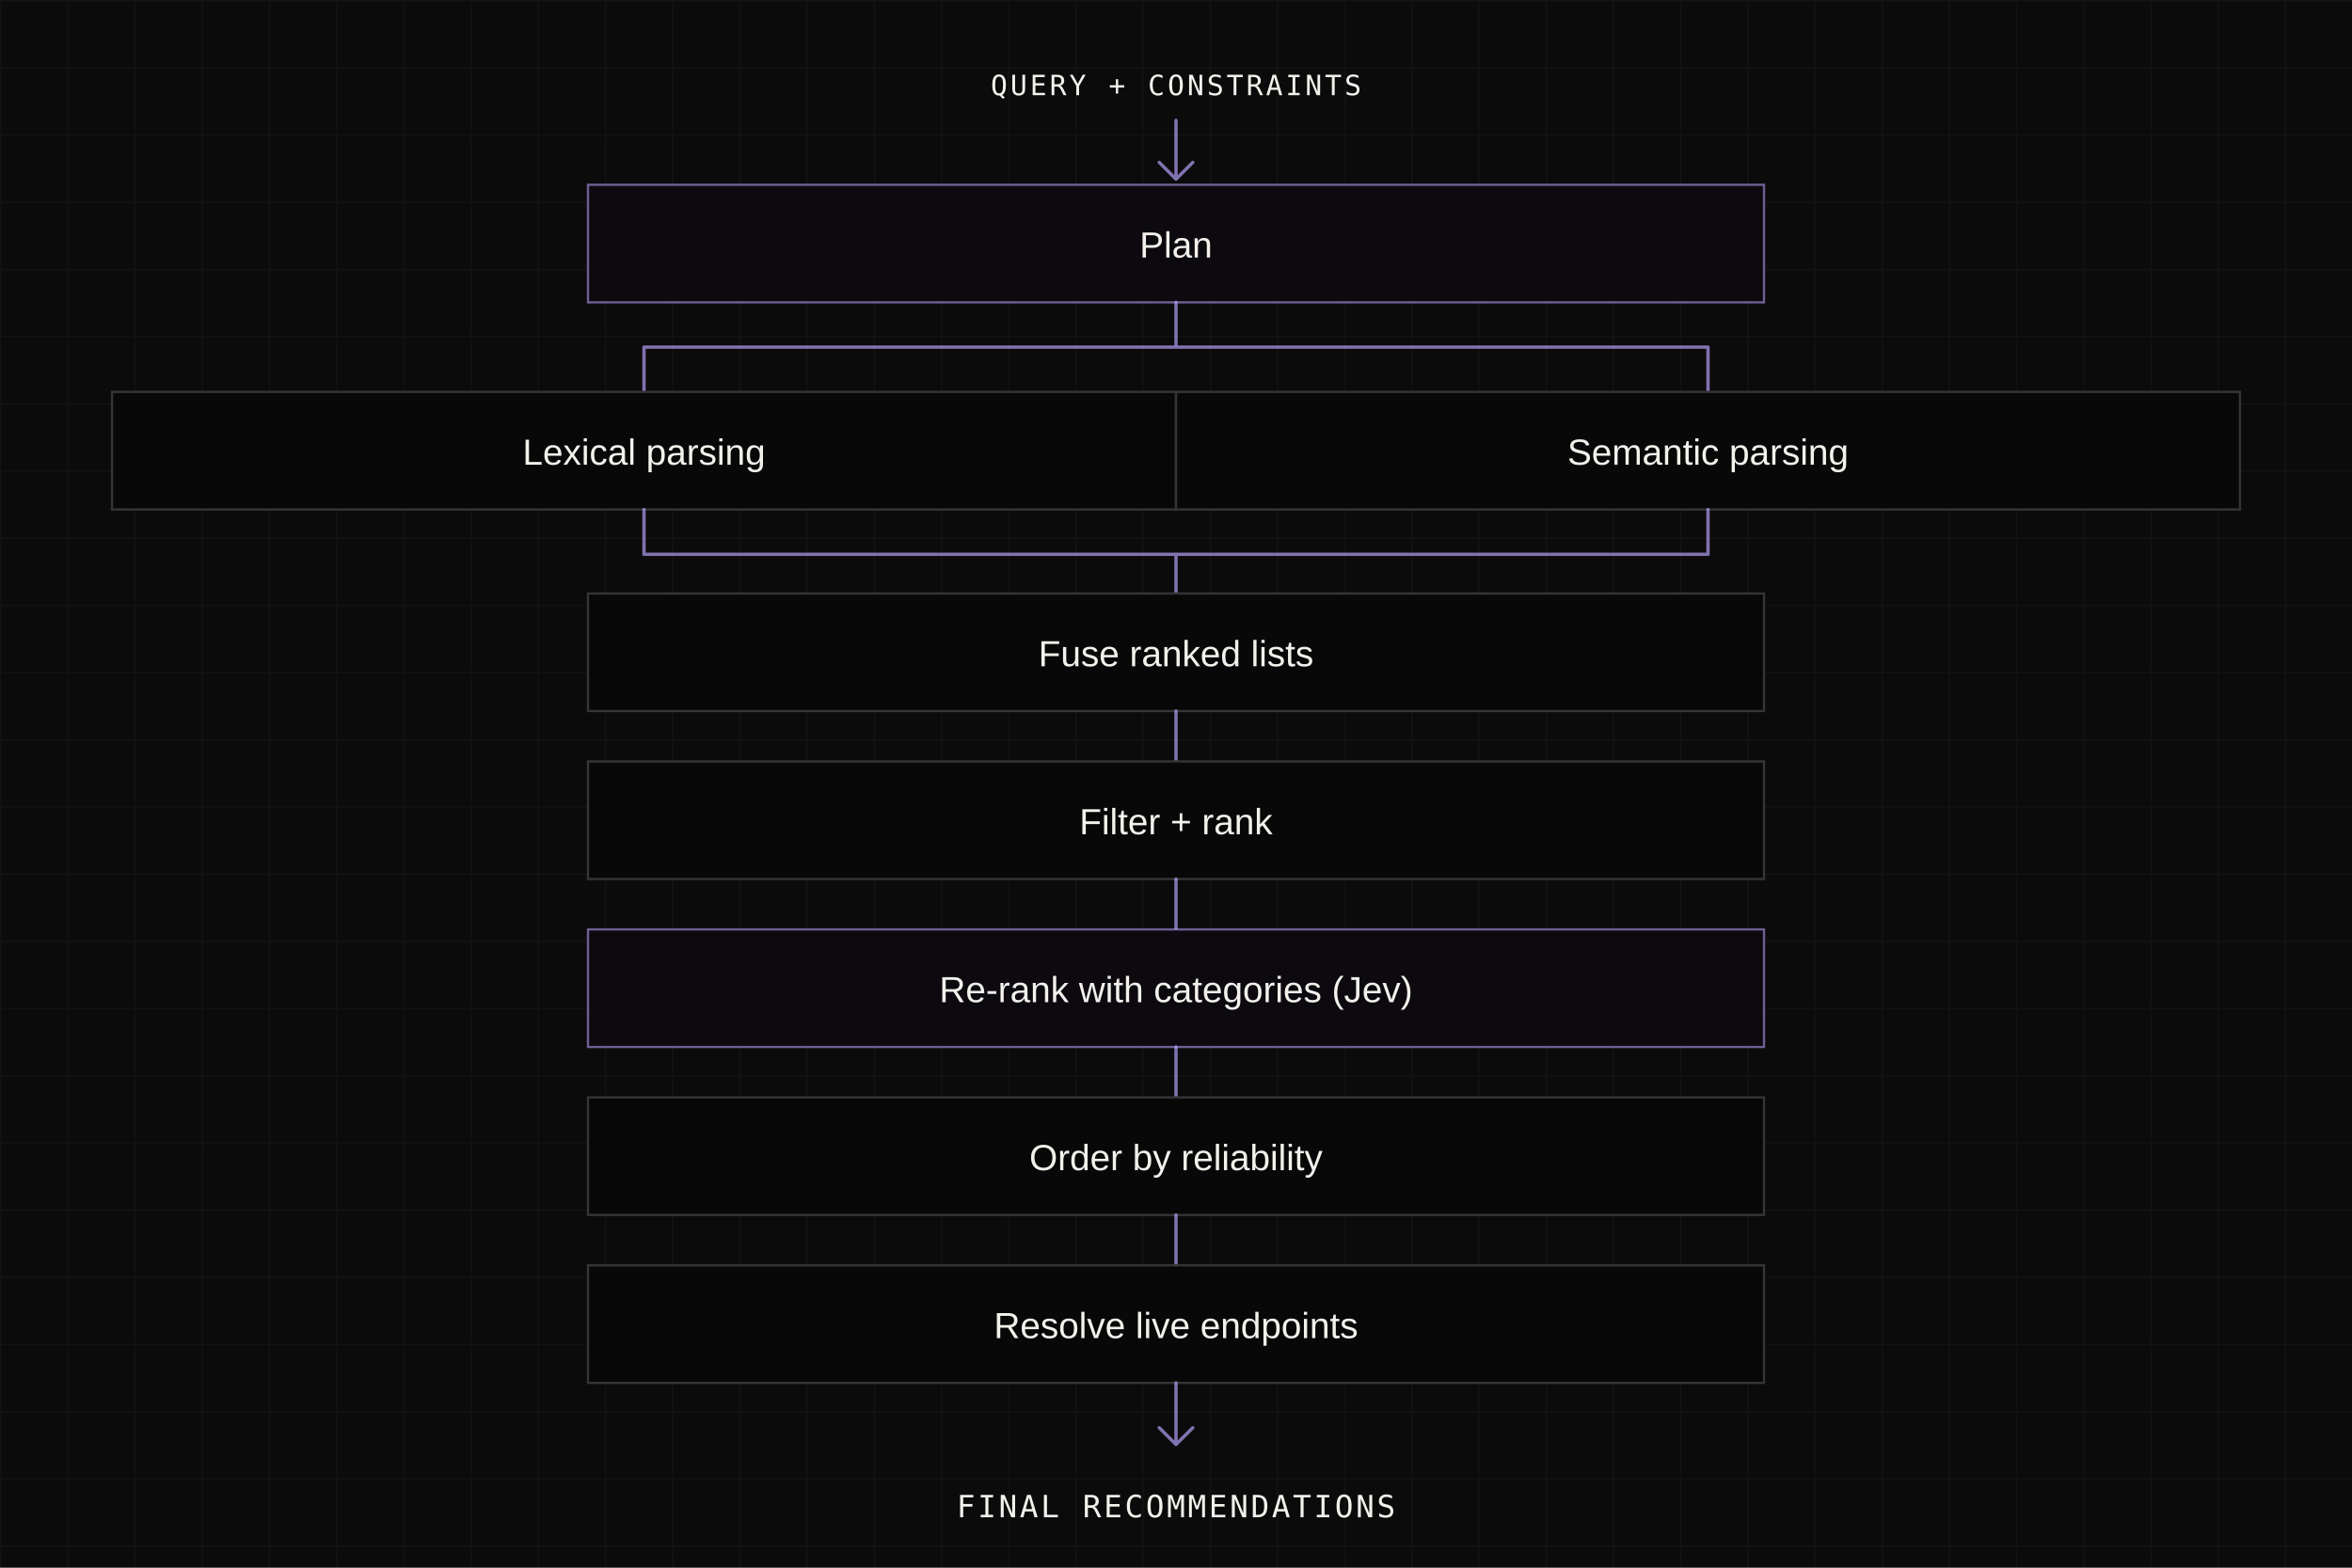
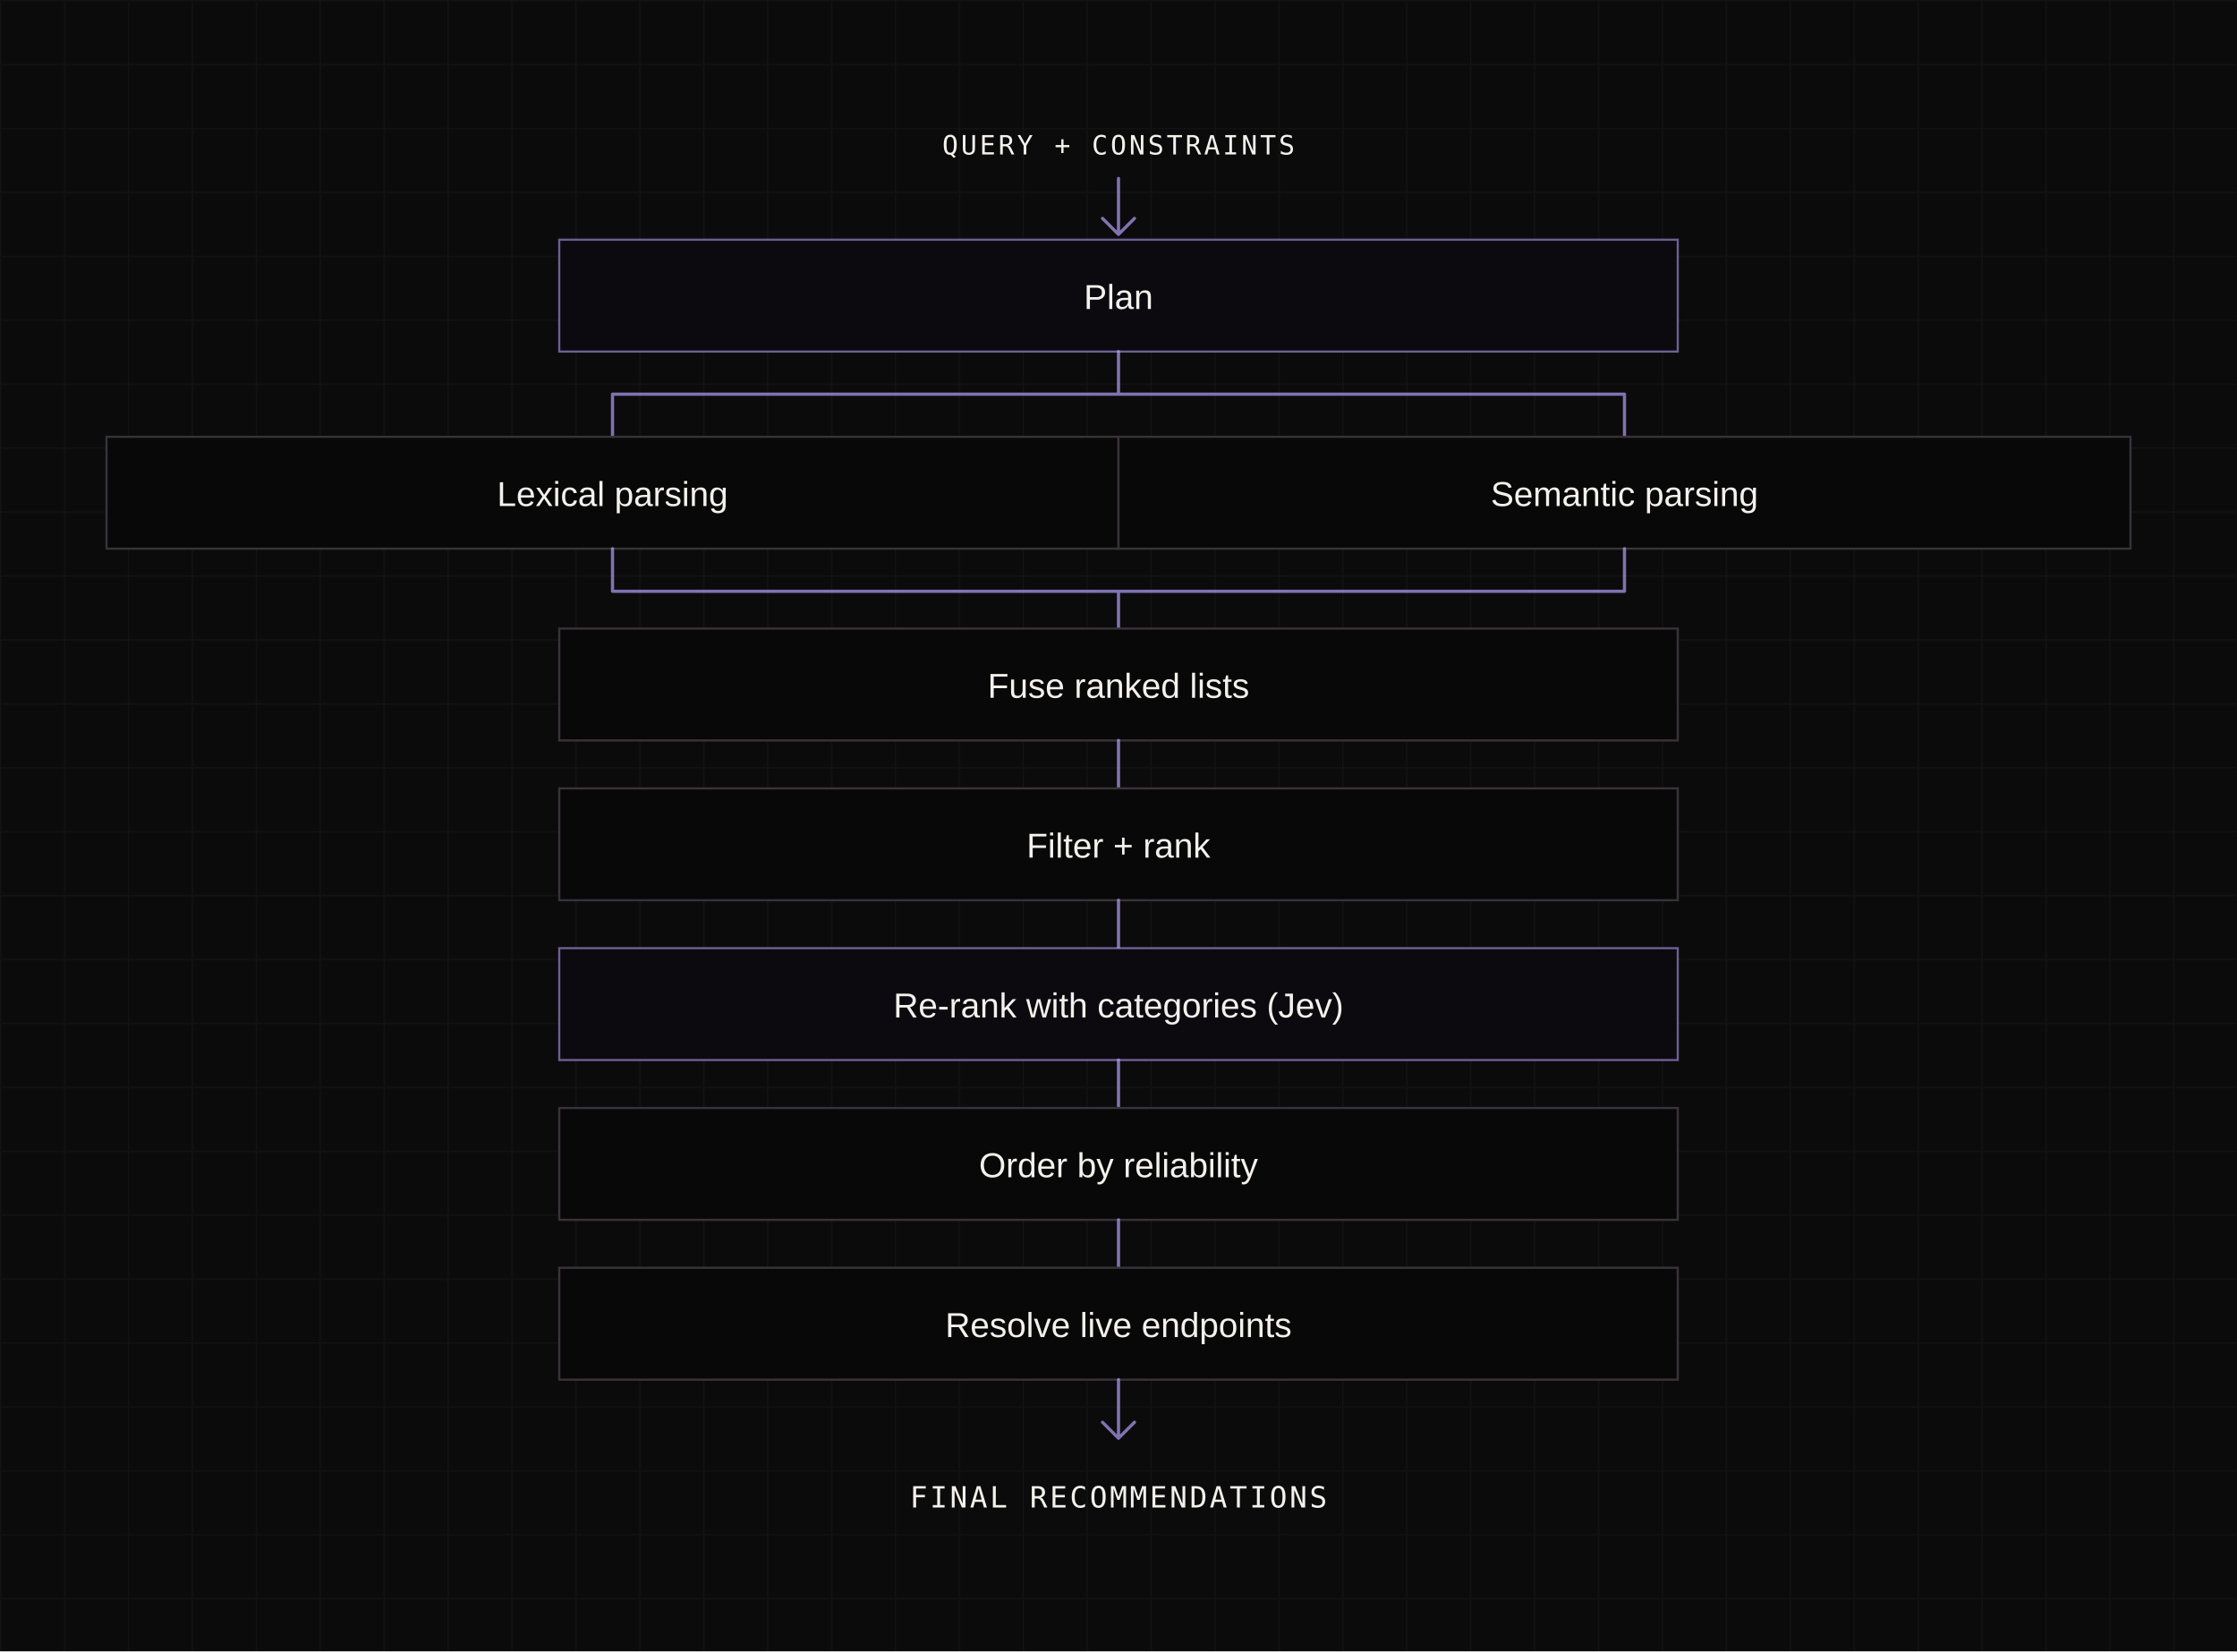
- <svg xmlns="http://www.w3.org/2000/svg" width="840" height="560" viewBox="0 0 840 560" fill="none" font-family="Arial, Helvetica, sans-serif">
+ <svg xmlns="http://www.w3.org/2000/svg" width="840" height="620" viewBox="0 0 840 620" fill="none" font-family="Arial, Helvetica, sans-serif">
  <defs>
    <pattern id="grid" width="24" height="24" patternUnits="userSpaceOnUse">
      <path d="M24 0H0V24" stroke="#f2f1ec" stroke-opacity="0.035" />
    </pattern>
  </defs>
-   <rect width="840" height="560" fill="#0b0b0b" />
-   <rect width="840" height="560" fill="url(#grid)" />
-   <text x="420" y="34" font-family="ui-monospace, SFMono-Regular, Menlo, monospace" font-size="10" letter-spacing="0.1em" fill="#f2f1ec" text-anchor="middle">QUERY + CONSTRAINTS</text>
-   <path d="M420 43V64m-6-6 6 6 6-6" stroke="#b9a3ff" stroke-opacity="0.68" stroke-width="1.2" stroke-linecap="round" stroke-linejoin="round" />
-   <rect x="210" y="66" width="420" height="42" fill="#0c0a0f" stroke="#b9a3ff" stroke-opacity="0.56" stroke-width="0.8" />
-   <text x="420" y="92" font-size="13" font-weight="540" fill="#f2f1ec" text-anchor="middle">Plan</text>
-   <path d="M420 108V124M230 124H610M230 124V140M610 124V140" stroke="#b9a3ff" stroke-opacity="0.68" stroke-width="1.2" stroke-linecap="round" stroke-linejoin="round" />
-   <rect x="40" y="140" width="380" height="42" fill="#080808" stroke="#373439" stroke-opacity="1" stroke-width="0.8" />
-   <text x="230" y="166" font-size="13" font-weight="540" fill="#f2f1ec" text-anchor="middle">Lexical parsing</text>
-   <rect x="420" y="140" width="380" height="42" fill="#080808" stroke="#373439" stroke-opacity="1" stroke-width="0.8" />
-   <text x="610" y="166" font-size="13" font-weight="540" fill="#f2f1ec" text-anchor="middle">Semantic parsing</text>
-   <path d="M230 182V198M610 182V198M230 198H610M420 198V212" stroke="#b9a3ff" stroke-opacity="0.68" stroke-width="1.2" stroke-linecap="round" stroke-linejoin="round" />
-   <rect x="210" y="212" width="420" height="42" fill="#080808" stroke="#373439" stroke-opacity="1" stroke-width="0.8" />
-   <text x="420" y="238" font-size="13" font-weight="540" fill="#f2f1ec" text-anchor="middle">Fuse ranked lists</text>
-   <path d="M420 254V272" stroke="#b9a3ff" stroke-opacity="0.68" stroke-width="1.2" stroke-linecap="round" stroke-linejoin="round" />
-   <rect x="210" y="272" width="420" height="42" fill="#080808" stroke="#373439" stroke-opacity="1" stroke-width="0.8" />
-   <text x="420" y="298" font-size="13" font-weight="540" fill="#f2f1ec" text-anchor="middle">Filter + rank</text>
-   <path d="M420 314V332" stroke="#b9a3ff" stroke-opacity="0.68" stroke-width="1.2" stroke-linecap="round" stroke-linejoin="round" />
-   <rect x="210" y="332" width="420" height="42" fill="#0c0a0f" stroke="#b9a3ff" stroke-opacity="0.56" stroke-width="0.8" />
-   <text x="420" y="358" font-size="13" font-weight="540" fill="#f2f1ec" text-anchor="middle">Re-rank with categories (Jev)</text>
-   <path d="M420 374V392" stroke="#b9a3ff" stroke-opacity="0.68" stroke-width="1.2" stroke-linecap="round" stroke-linejoin="round" />
-   <rect x="210" y="392" width="420" height="42" fill="#080808" stroke="#373439" stroke-opacity="1" stroke-width="0.8" />
-   <text x="420" y="418" font-size="13" font-weight="540" fill="#f2f1ec" text-anchor="middle">Order by reliability</text>
-   <path d="M420 434V452" stroke="#b9a3ff" stroke-opacity="0.68" stroke-width="1.2" stroke-linecap="round" stroke-linejoin="round" />
-   <rect x="210" y="452" width="420" height="42" fill="#080808" stroke="#373439" stroke-opacity="1" stroke-width="0.8" />
-   <text x="420" y="478" font-size="13" font-weight="540" fill="#f2f1ec" text-anchor="middle">Resolve live endpoints</text>
-   <path d="M420 494V516m-6-6 6 6 6-6" stroke="#b9a3ff" stroke-opacity="0.68" stroke-width="1.2" stroke-linecap="round" stroke-linejoin="round" />
-   <text x="420" y="542" font-family="ui-monospace, SFMono-Regular, Menlo, monospace" font-size="11" letter-spacing="0.08em" fill="#f2f1ec" text-anchor="middle">FINAL RECOMMENDATIONS</text>
+   <rect width="840" height="620" fill="#0b0b0b" />
+   <rect width="840" height="620" fill="url(#grid)" />
+   <g transform="translate(0 24)">
+     <text x="420" y="34" font-family="ui-monospace, SFMono-Regular, Menlo, monospace" font-size="10" letter-spacing="0.1em" fill="#f2f1ec" text-anchor="middle">QUERY + CONSTRAINTS</text>
+     <path d="M420 43V64m-6-6 6 6 6-6" stroke="#b9a3ff" stroke-opacity="0.68" stroke-width="1.2" stroke-linecap="round" stroke-linejoin="round" />
+     <rect x="210" y="66" width="420" height="42" fill="#0c0a0f" stroke="#b9a3ff" stroke-opacity="0.56" stroke-width="0.8" />
+     <text x="420" y="92" font-size="13" font-weight="540" fill="#f2f1ec" text-anchor="middle">Plan</text>
+     <path d="M420 108V124M230 124H610M230 124V140M610 124V140" stroke="#b9a3ff" stroke-opacity="0.68" stroke-width="1.2" stroke-linecap="round" stroke-linejoin="round" />
+     <rect x="40" y="140" width="380" height="42" fill="#080808" stroke="#373439" stroke-opacity="1" stroke-width="0.8" />
+     <text x="230" y="166" font-size="13" font-weight="540" fill="#f2f1ec" text-anchor="middle">Lexical parsing</text>
+     <rect x="420" y="140" width="380" height="42" fill="#080808" stroke="#373439" stroke-opacity="1" stroke-width="0.8" />
+     <text x="610" y="166" font-size="13" font-weight="540" fill="#f2f1ec" text-anchor="middle">Semantic parsing</text>
+     <path d="M230 182V198M610 182V198M230 198H610M420 198V212" stroke="#b9a3ff" stroke-opacity="0.68" stroke-width="1.2" stroke-linecap="round" stroke-linejoin="round" />
+     <rect x="210" y="212" width="420" height="42" fill="#080808" stroke="#373439" stroke-opacity="1" stroke-width="0.8" />
+     <text x="420" y="238" font-size="13" font-weight="540" fill="#f2f1ec" text-anchor="middle">Fuse ranked lists</text>
+     <path d="M420 254V272" stroke="#b9a3ff" stroke-opacity="0.68" stroke-width="1.2" stroke-linecap="round" stroke-linejoin="round" />
+     <rect x="210" y="272" width="420" height="42" fill="#080808" stroke="#373439" stroke-opacity="1" stroke-width="0.8" />
+     <text x="420" y="298" font-size="13" font-weight="540" fill="#f2f1ec" text-anchor="middle">Filter + rank</text>
+     <path d="M420 314V332" stroke="#b9a3ff" stroke-opacity="0.68" stroke-width="1.2" stroke-linecap="round" stroke-linejoin="round" />
+     <rect x="210" y="332" width="420" height="42" fill="#0c0a0f" stroke="#b9a3ff" stroke-opacity="0.56" stroke-width="0.8" />
+     <text x="420" y="358" font-size="13" font-weight="540" fill="#f2f1ec" text-anchor="middle">Re-rank with categories (Jev)</text>
+     <path d="M420 374V392" stroke="#b9a3ff" stroke-opacity="0.68" stroke-width="1.2" stroke-linecap="round" stroke-linejoin="round" />
+     <rect x="210" y="392" width="420" height="42" fill="#080808" stroke="#373439" stroke-opacity="1" stroke-width="0.8" />
+     <text x="420" y="418" font-size="13" font-weight="540" fill="#f2f1ec" text-anchor="middle">Order by reliability</text>
+     <path d="M420 434V452" stroke="#b9a3ff" stroke-opacity="0.68" stroke-width="1.2" stroke-linecap="round" stroke-linejoin="round" />
+     <rect x="210" y="452" width="420" height="42" fill="#080808" stroke="#373439" stroke-opacity="1" stroke-width="0.8" />
+     <text x="420" y="478" font-size="13" font-weight="540" fill="#f2f1ec" text-anchor="middle">Resolve live endpoints</text>
+     <path d="M420 494V516m-6-6 6 6 6-6" stroke="#b9a3ff" stroke-opacity="0.68" stroke-width="1.2" stroke-linecap="round" stroke-linejoin="round" />
+     <text x="420" y="542" font-family="ui-monospace, SFMono-Regular, Menlo, monospace" font-size="11" letter-spacing="0.08em" fill="#f2f1ec" text-anchor="middle">FINAL RECOMMENDATIONS</text>
+   </g>
</svg>
